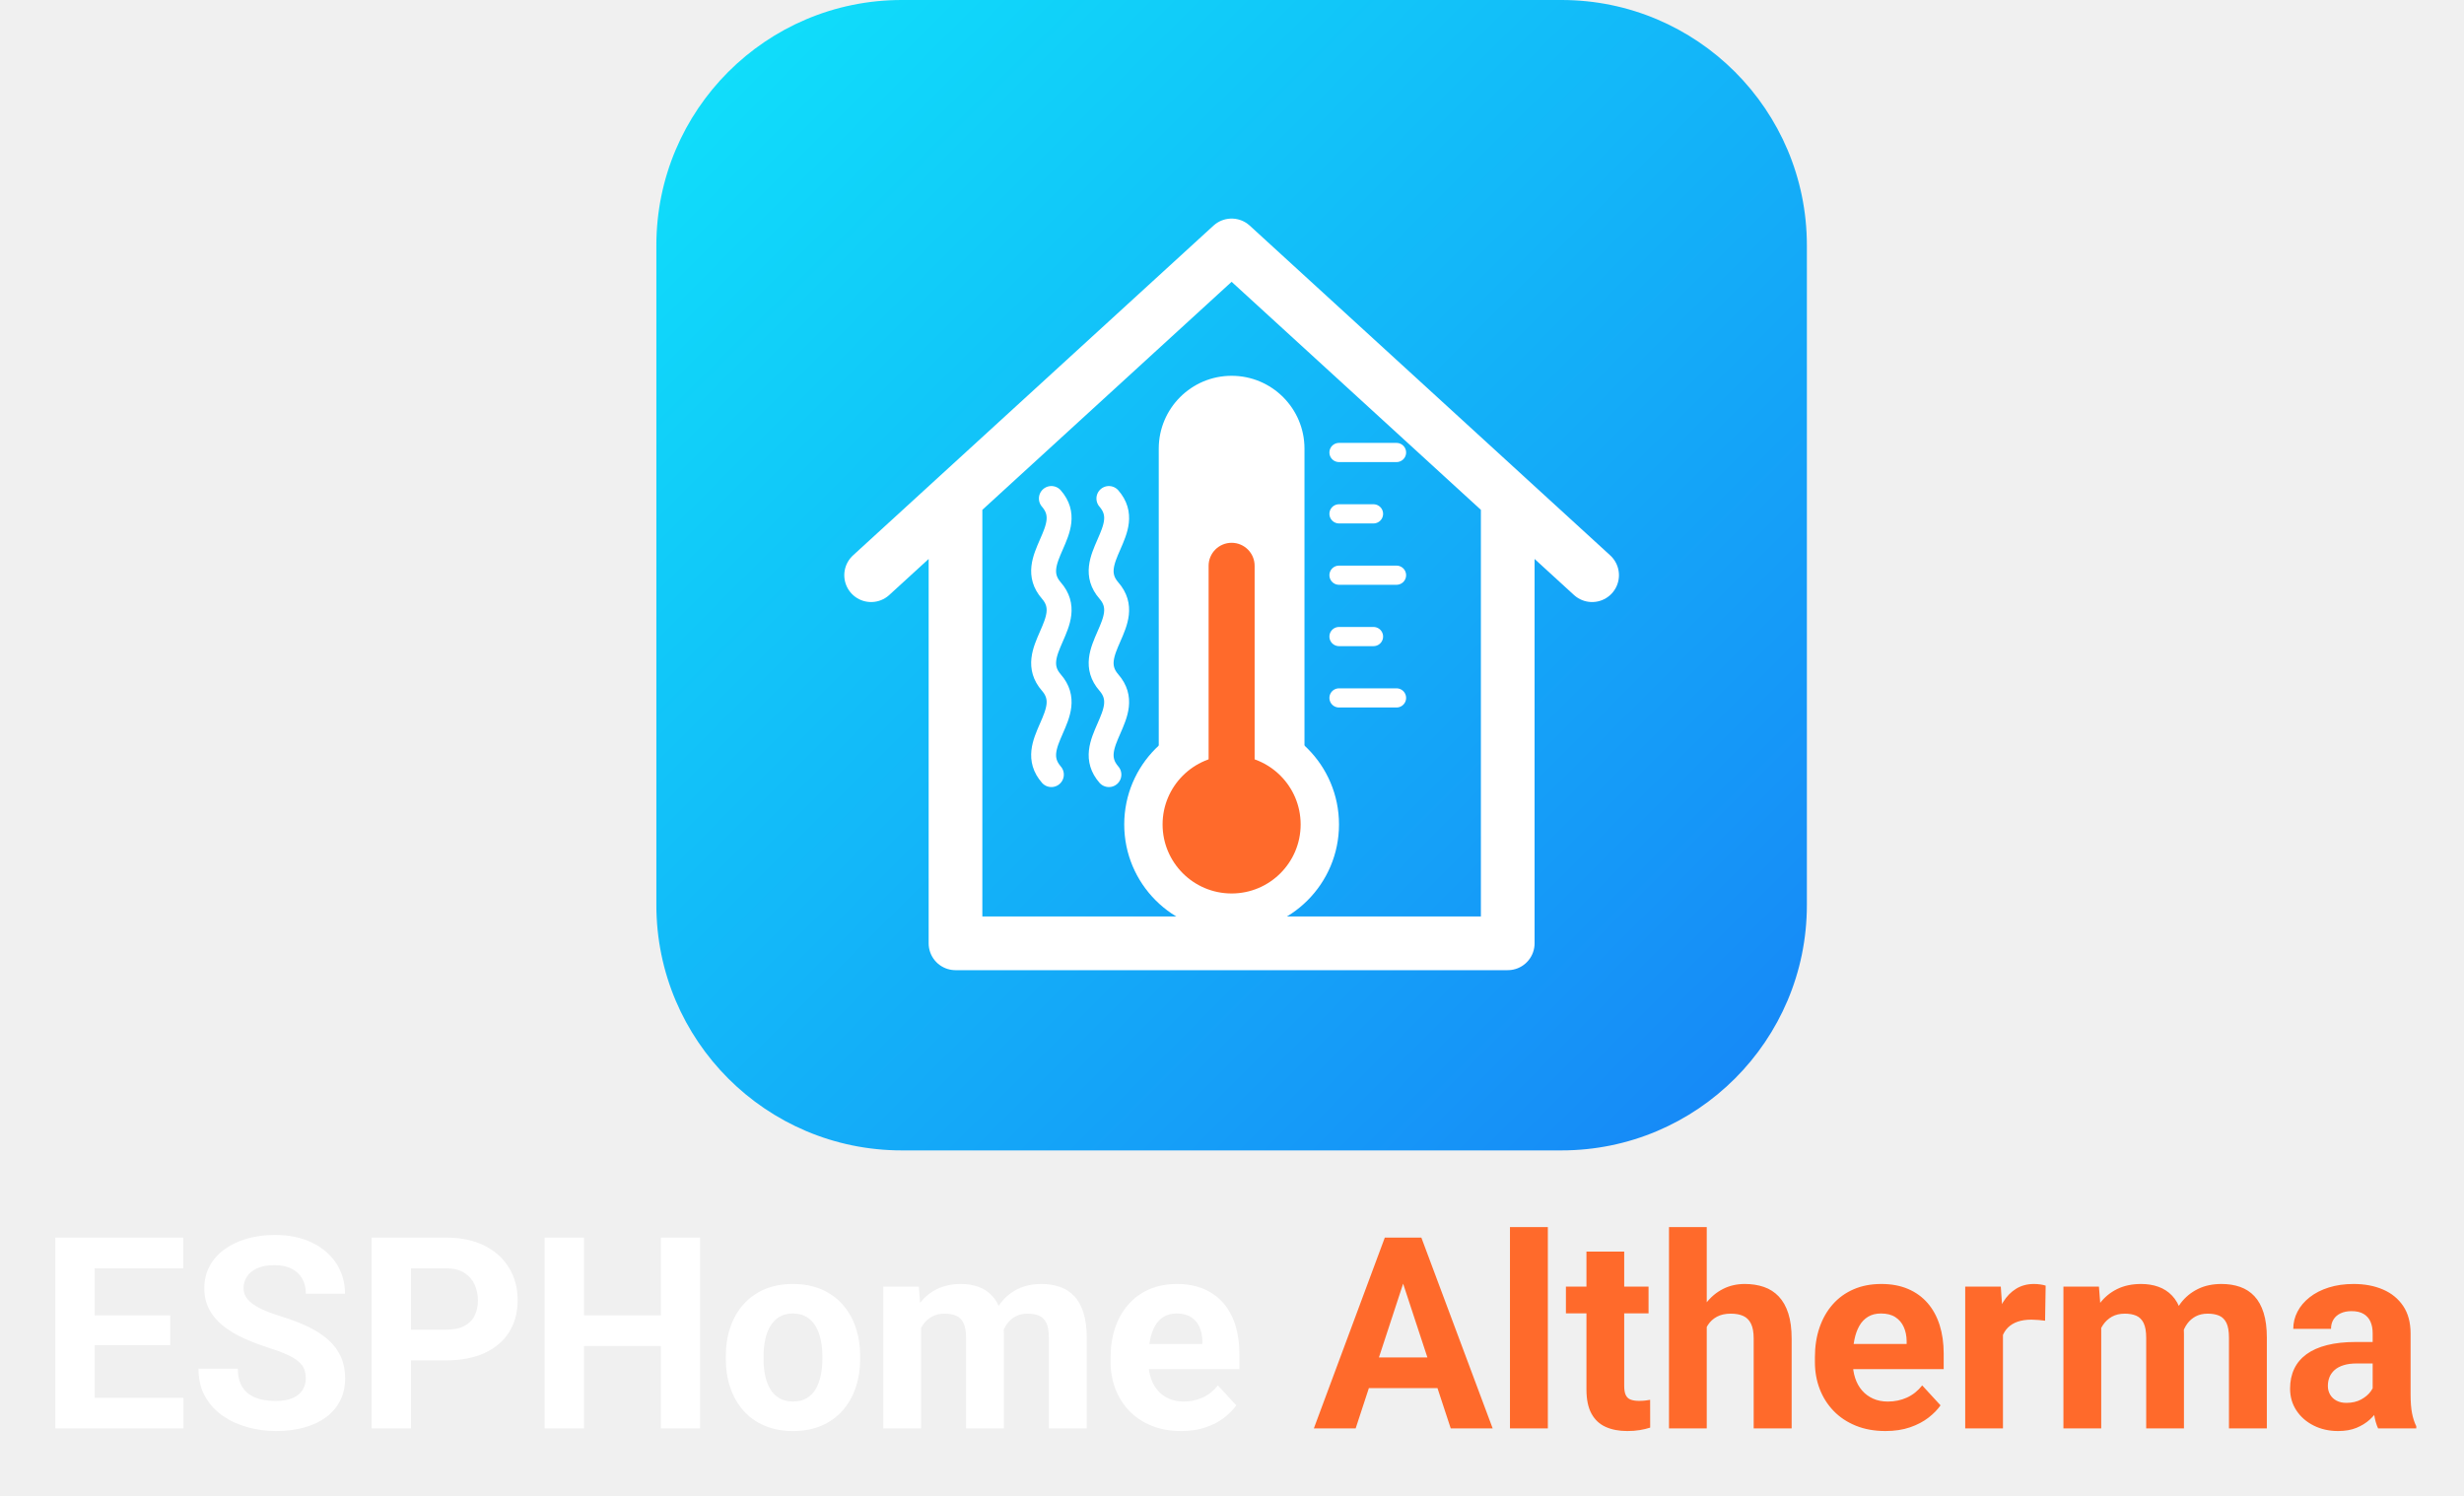
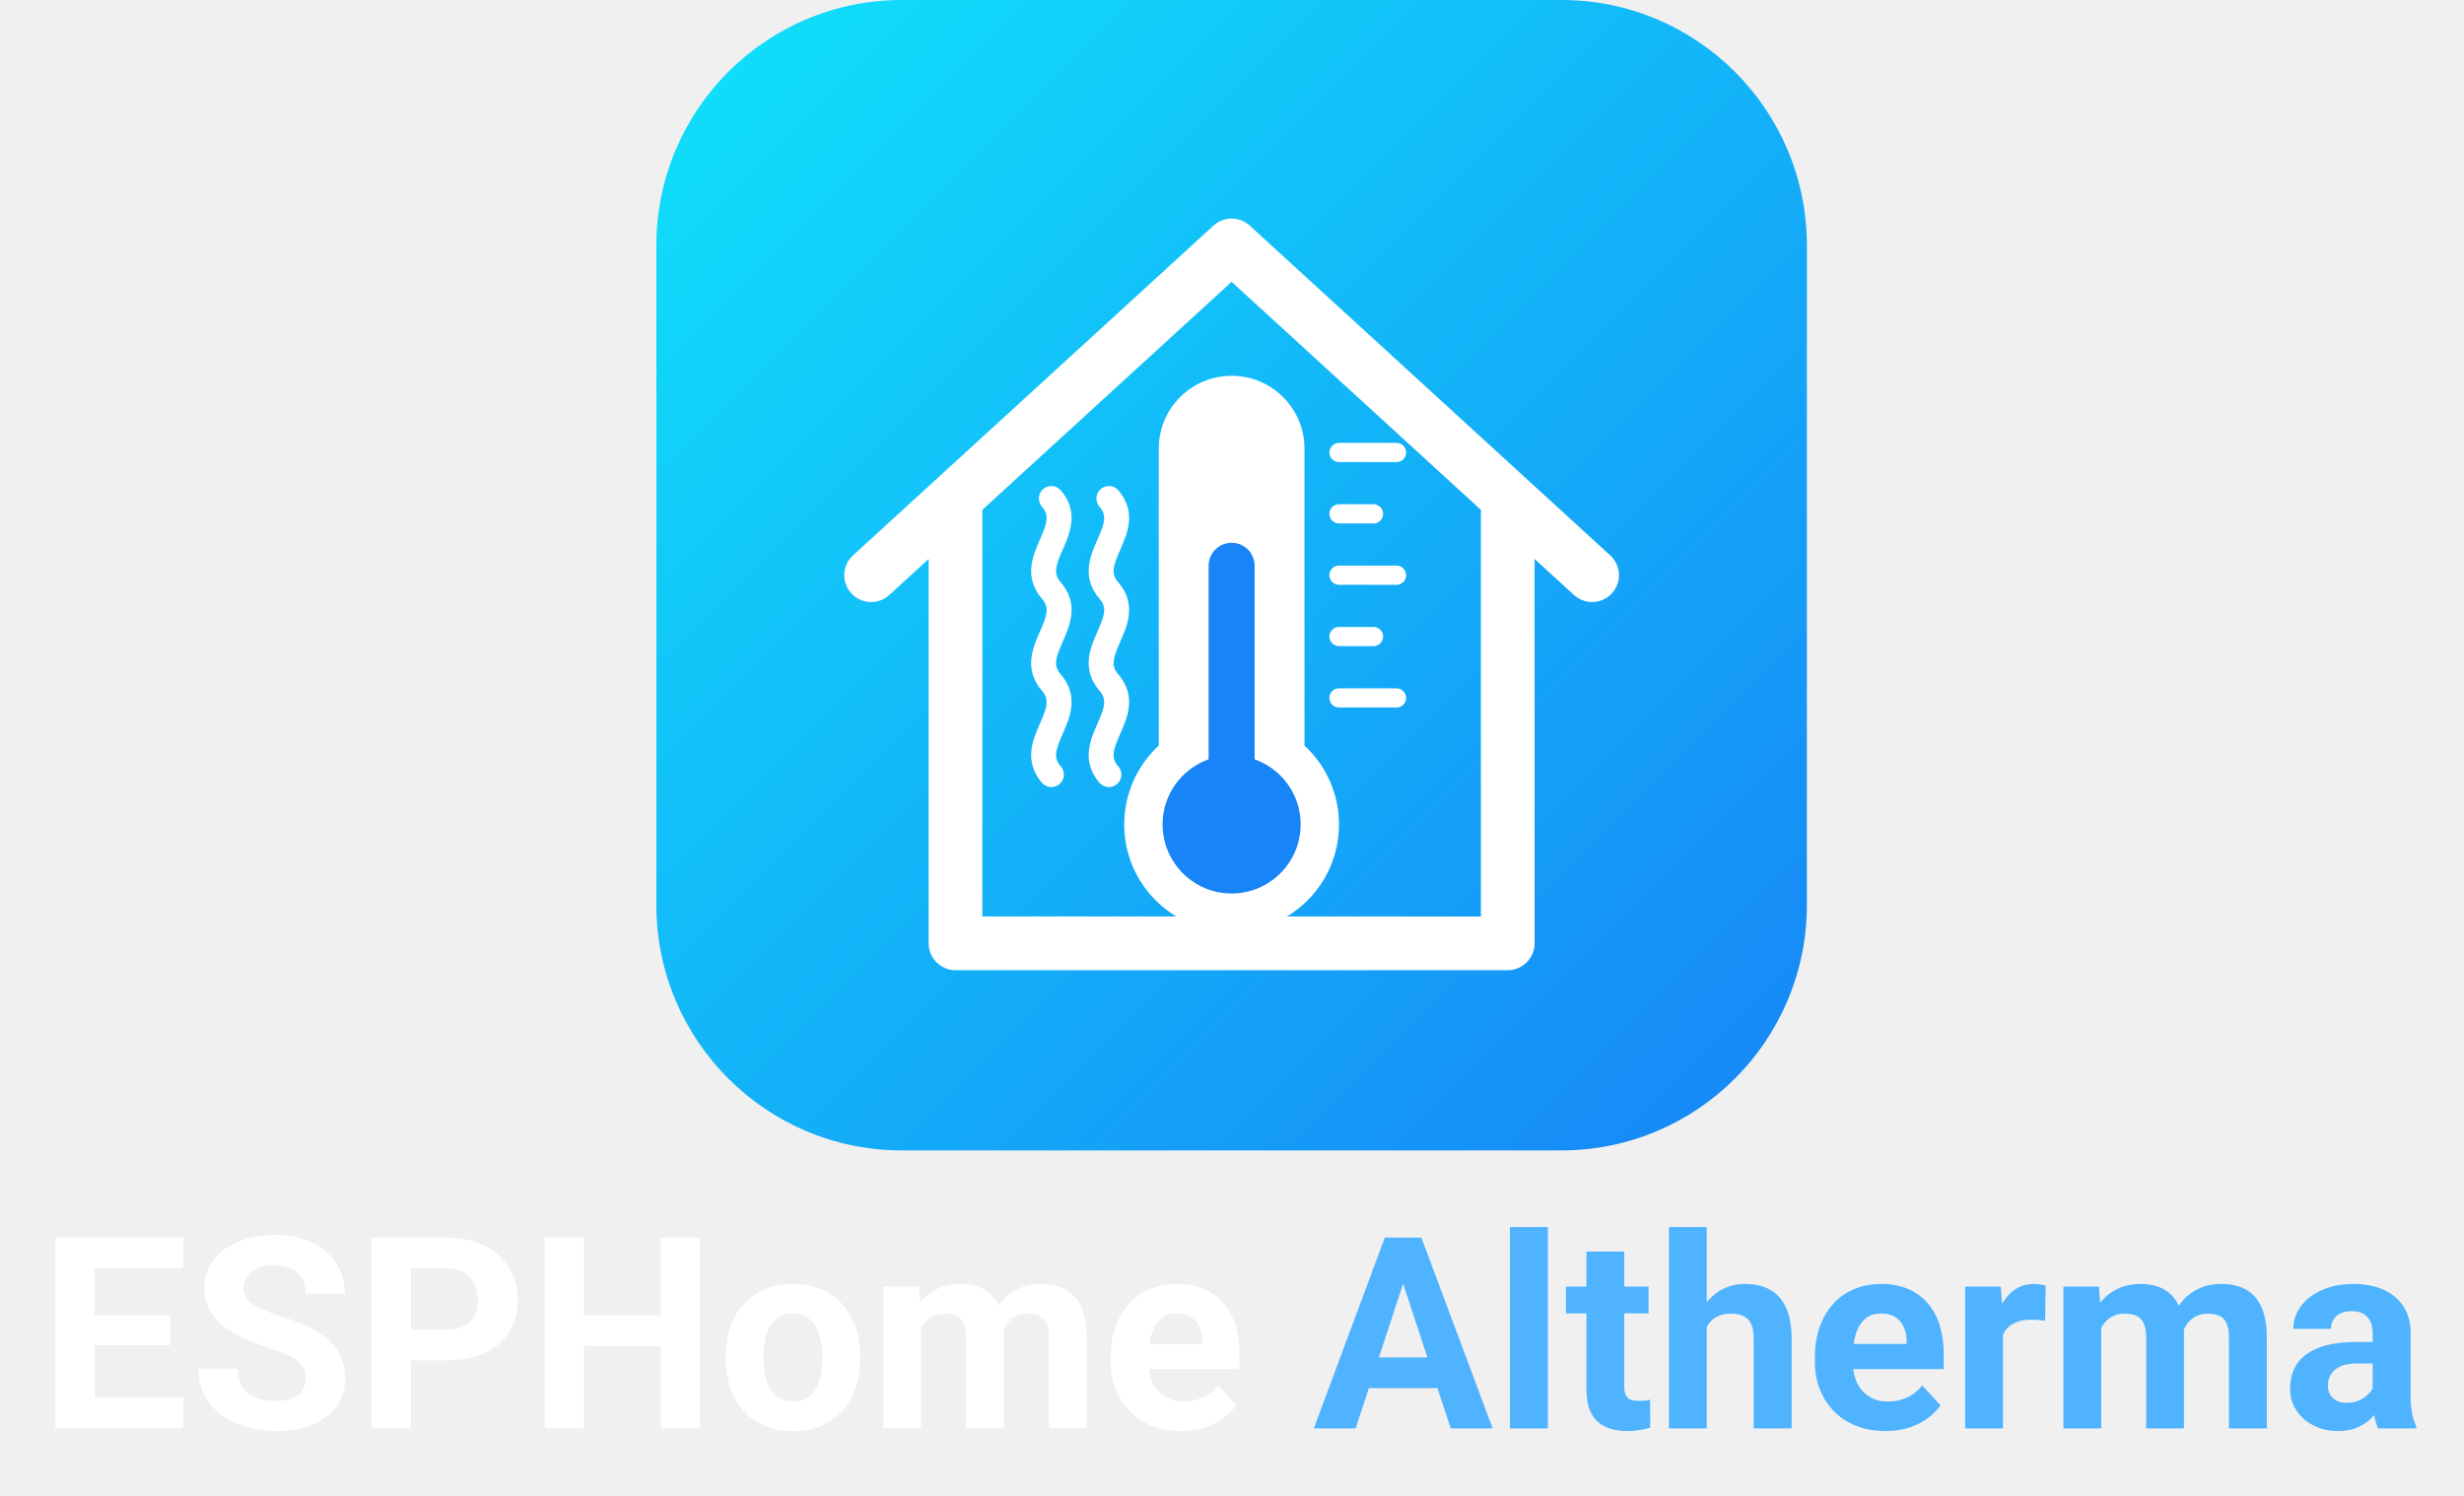
<svg xmlns="http://www.w3.org/2000/svg" viewBox="0 0 1285 780" width="1285" height="780">
  <g transform="translate(342.3 0)">
    <defs>
      <linearGradient id="g" x1="0" y1="0" x2="1" y2="1">
        <stop offset="0" stop-color="#0FE3FA" />
        <stop offset="1" stop-color="#1784F7" />
      </linearGradient>
    </defs>
    <rect x="0" y="0" width="600" height="600" rx="128" fill="url(#g)" />
    <g fill="none" stroke="#fff" stroke-linecap="round" stroke-linejoin="round">
      <path stroke-width="28" d="M112 300L300 128L488 300M156 262V492H444V262" />
      <path stroke-width="10" d="M356 236H386M356 268H374M356 300H386M356 332H374M356 364H386" />
      <path class="wv" stroke-width="13" d="M206 404c-14-16 14-32 0-48s14-32 0-48s14-32 0-48M236 404c-14-16 14-32 0-48s14-32 0-48s14-32 0-48" />
    </g>
    <g fill="#fff">
      <rect x="262" y="196" width="76" height="230" rx="38" />
      <circle cx="300" cy="430" r="56" />
    </g>
-     <circle cx="300" cy="430" r="36" fill="#FF6A2B" />
-     <rect class="hg" x="288" y="283.1" width="24" height="146.9" rx="12" fill="#FF6A2B" />
+     <circle cx="300" cy="430" r="36" fill="#1784F7" />
+     <rect class="hg" x="288" y="283.1" width="24" height="146.9" rx="12" fill="#1784F7" />
  </g>
  <path fill="#FFFFFF" d="M95.665 729.034V745.0H42.729V729.034ZM49.378 645.469V745.0H28.866V645.469ZM88.785 686.039V701.588H42.729V686.039ZM95.584 645.469V661.503H42.729V645.469ZM159.459 718.964Q159.459 716.265 158.654 714.12Q157.849 711.976 155.75 710.159Q153.651 708.342 149.824 706.568Q145.997 704.794 139.929 702.882Q133.102 700.695 127.062 697.948Q121.022 695.202 116.413 691.553Q111.804 687.905 109.178 683.046Q106.552 678.187 106.552 671.774Q106.552 665.547 109.268 660.463Q111.985 655.379 116.926 651.721Q121.867 648.064 128.597 646.083Q135.327 644.102 143.4 644.102Q154.426 644.102 162.623 648.05Q170.821 651.998 175.363 658.914Q179.904 665.831 179.904 674.735H159.508Q159.508 670.381 157.694 667.036Q155.88 663.691 152.231 661.774Q148.582 659.858 143.03 659.858Q137.702 659.858 134.141 661.468Q130.58 663.078 128.798 665.797Q127.017 668.517 127.017 671.869Q127.017 674.411 128.303 676.465Q129.59 678.519 132.103 680.29Q134.616 682.061 138.33 683.628Q142.044 685.196 146.9 686.674Q155.006 689.159 161.181 692.214Q167.357 695.269 171.541 699.112Q175.725 702.954 177.859 707.823Q179.992 712.692 179.992 718.827Q179.992 725.328 177.439 730.435Q174.885 735.542 170.12 739.098Q165.355 742.654 158.708 744.51Q152.062 746.367 143.876 746.367Q136.463 746.367 129.288 744.43Q122.114 742.493 116.285 738.503Q110.457 734.512 106.978 728.363Q103.5 722.214 103.5 713.836H124.035Q124.035 718.454 125.462 721.671Q126.889 724.888 129.53 726.887Q132.172 728.886 135.817 729.783Q139.462 730.679 143.876 730.679Q149.206 730.679 152.648 729.158Q156.09 727.638 157.774 724.987Q159.459 722.335 159.459 718.964ZM232.564 709.533H207.223V693.521H232.564Q238.483 693.521 242.156 691.569Q245.83 689.618 247.542 686.146Q249.254 682.674 249.254 678.273Q249.254 673.841 247.542 670.024Q245.83 666.207 242.156 663.855Q238.483 661.503 232.564 661.503H214.329V745.0H193.818V645.469H232.564Q244.307 645.469 252.679 649.689Q261.051 653.91 265.501 661.29Q269.951 668.669 269.951 678.136Q269.951 687.753 265.501 694.798Q261.051 701.844 252.679 705.688Q244.307 709.533 232.564 709.533ZM350.451 686.039V702.005H298.483V686.039ZM304.563 645.469V745.0H284.052V645.469ZM365.085 645.469V745.0H344.642V645.469ZM378.516 708.792V707.312Q378.516 699.221 380.84 692.351Q383.164 685.481 387.632 680.411Q392.1 675.342 398.598 672.505Q405.097 669.668 413.47 669.668Q421.911 669.668 428.444 672.505Q434.977 675.342 439.455 680.411Q443.934 685.481 446.258 692.351Q448.583 699.221 448.583 707.312V708.792Q448.583 716.836 446.258 723.695Q443.934 730.554 439.455 735.647Q434.977 740.74 428.489 743.553Q422.002 746.367 413.607 746.367Q405.211 746.367 398.667 743.553Q392.122 740.74 387.643 735.647Q383.164 730.554 380.84 723.695Q378.516 716.836 378.516 708.792ZM398.203 707.312V708.792Q398.203 713.402 399.038 717.433Q399.874 721.464 401.695 724.506Q403.516 727.548 406.462 729.261Q409.408 730.974 413.607 730.974Q417.737 730.974 420.648 729.261Q423.56 727.548 425.37 724.506Q427.181 721.464 428.027 717.433Q428.874 713.402 428.874 708.792V707.312Q428.874 702.816 428.027 698.808Q427.181 694.801 425.359 691.701Q423.538 688.602 420.603 686.831Q417.668 685.061 413.47 685.061Q409.34 685.061 406.428 686.831Q403.516 688.602 401.695 691.701Q399.874 694.801 399.038 698.808Q398.203 702.816 398.203 707.312ZM480.368 686.381V745.0H460.66V671.035H479.175ZM477.632 705.4 472.17 705.427Q472.192 697.7 474.059 691.17Q475.927 684.641 479.594 679.809Q483.261 674.978 488.658 672.323Q494.056 669.668 501.16 669.668Q506.124 669.668 510.221 671.138Q514.318 672.607 517.3 675.729Q520.281 678.85 521.896 683.795Q523.511 688.74 523.511 695.667V745.0H503.825V697.857Q503.825 692.787 502.479 690.042Q501.133 687.297 498.643 686.223Q496.154 685.149 492.665 685.149Q488.82 685.149 485.987 686.715Q483.153 688.28 481.291 691.049Q479.429 693.817 478.53 697.484Q477.632 701.151 477.632 705.4ZM521.707 703.152 514.62 704.082Q514.642 696.84 516.452 690.586Q518.261 684.332 521.848 679.633Q525.434 674.934 530.764 672.301Q536.094 669.668 543.088 669.668Q548.434 669.668 552.793 671.194Q557.153 672.72 560.262 676.036Q563.371 679.353 565.058 684.713Q566.745 690.072 566.745 697.786V745.0H546.99V697.742Q546.99 692.633 545.644 689.922Q544.298 687.211 541.819 686.18Q539.341 685.149 535.923 685.149Q532.355 685.149 529.698 686.538Q527.041 687.927 525.247 690.376Q523.454 692.825 522.58 696.084Q521.707 699.343 521.707 703.152ZM616.001 746.367Q607.397 746.367 600.563 743.596Q593.729 740.826 588.974 735.902Q584.218 730.977 581.71 724.461Q579.201 717.945 579.201 710.523V707.837Q579.201 699.415 581.59 692.433Q583.978 685.45 588.465 680.343Q592.953 675.236 599.365 672.452Q605.778 669.668 613.805 669.668Q621.688 669.668 627.766 672.263Q633.843 674.859 637.975 679.631Q642.106 684.403 644.231 691.069Q646.355 697.735 646.355 705.898V714.073H587.601V700.972H627.039V699.459Q626.997 695.371 625.532 692.112Q624.067 688.853 621.141 686.957Q618.215 685.061 613.666 685.061Q609.73 685.061 606.917 686.757Q604.105 688.452 602.364 691.521Q600.623 694.589 599.79 698.743Q598.956 702.898 598.956 707.837V710.523Q598.956 714.999 600.195 718.756Q601.433 722.514 603.807 725.236Q606.18 727.958 609.553 729.477Q612.926 730.996 617.241 730.996Q622.597 730.996 627.199 728.91Q631.801 726.824 635.148 722.569L644.704 732.96Q642.404 736.305 638.411 739.401Q634.419 742.497 628.798 744.432Q623.177 746.367 616.001 746.367Z" />
-   <path fill="#FF6A2B" d="M734.051 662.485 706.984 745.0H685.181L722.194 645.469H736.063ZM756.574 745.0 729.438 662.485 727.242 645.469H741.25L778.446 745.0ZM755.374 707.969V724.004H702.745V707.969ZM807.217 640.0V745.0H787.461V640.0ZM859.734 671.035V685.003H816.64V671.035ZM827.35 652.779H847.037V722.743Q847.037 725.947 847.875 727.652Q848.713 729.358 850.443 729.996Q852.172 730.635 854.755 730.635Q856.605 730.635 858.047 730.466Q859.489 730.297 860.563 730.092L860.585 744.583Q858.109 745.386 855.149 745.877Q852.19 746.367 848.633 746.367Q842.132 746.367 837.332 744.197Q832.532 742.027 829.941 737.247Q827.35 732.466 827.35 724.666ZM890.083 640.0V745.0H870.397V640.0ZM887.261 705.4 881.905 705.427Q881.927 697.7 883.929 691.17Q885.931 684.641 889.618 679.809Q893.305 674.978 898.461 672.323Q903.616 669.668 909.898 669.668Q915.367 669.668 919.858 671.207Q924.349 672.746 927.598 676.145Q930.847 679.543 932.604 684.983Q934.36 690.423 934.36 698.247V745.0H914.559V698.11Q914.559 693.18 913.151 690.354Q911.743 687.528 909.11 686.339Q906.477 685.149 902.665 685.149Q898.411 685.149 895.452 686.715Q892.493 688.28 890.697 691.049Q888.901 693.817 888.081 697.484Q887.261 701.151 887.261 705.4ZM983.296 746.367Q974.692 746.367 967.858 743.596Q961.024 740.826 956.269 735.902Q951.513 730.977 949.005 724.461Q946.496 717.945 946.496 710.523V707.837Q946.496 699.415 948.884 692.433Q951.273 685.45 955.76 680.343Q960.247 675.236 966.66 672.452Q973.073 669.668 981.1 669.668Q988.983 669.668 995.061 672.263Q1001.138 674.859 1005.27 679.631Q1009.401 684.403 1011.526 691.069Q1013.65 697.735 1013.65 705.898V714.073H954.896V700.972H994.334V699.459Q994.292 695.371 992.827 692.112Q991.362 688.853 988.436 686.957Q985.51 685.061 980.961 685.061Q977.025 685.061 974.212 686.757Q971.4 688.452 969.659 691.521Q967.918 694.589 967.085 698.743Q966.251 702.898 966.251 707.837V710.523Q966.251 714.999 967.49 718.756Q968.728 722.514 971.101 725.236Q973.475 727.958 976.848 729.477Q980.22 730.996 984.536 730.996Q989.892 730.996 994.494 728.91Q999.096 726.824 1002.443 722.569L1011.999 732.96Q1009.699 736.305 1005.706 739.401Q1001.714 742.497 996.093 744.432Q990.472 746.367 983.296 746.367ZM1044.56 687.195V745.0H1024.874V671.035H1043.431ZM1066.832 670.532 1066.532 688.821Q1065.099 688.618 1063.072 688.446Q1061.045 688.274 1059.407 688.274Q1055.264 688.274 1052.215 689.34Q1049.167 690.406 1047.143 692.427Q1045.12 694.448 1044.111 697.392Q1043.103 700.336 1043.017 704.091L1039.045 702.9Q1039.045 695.691 1040.471 689.65Q1041.896 683.609 1044.653 679.109Q1047.409 674.61 1051.449 672.139Q1055.489 669.668 1060.717 669.668Q1062.316 669.668 1064.024 669.906Q1065.732 670.144 1066.832 670.532ZM1095.808 686.381V745.0H1076.099V671.035H1094.615ZM1093.071 705.4 1087.609 705.427Q1087.631 697.7 1089.499 691.17Q1091.367 684.641 1095.034 679.809Q1098.701 674.978 1104.098 672.323Q1109.495 669.668 1116.6 669.668Q1121.564 669.668 1125.661 671.138Q1129.758 672.607 1132.739 675.729Q1135.72 678.85 1137.336 683.795Q1138.951 688.74 1138.951 695.667V745.0H1119.264V697.857Q1119.264 692.787 1117.918 690.042Q1116.572 687.297 1114.083 686.223Q1111.593 685.149 1108.105 685.149Q1104.259 685.149 1101.426 686.715Q1098.593 688.28 1096.73 691.049Q1094.868 693.817 1093.97 697.484Q1093.071 701.151 1093.071 705.4ZM1137.147 703.152 1130.06 704.082Q1130.082 696.84 1131.891 690.586Q1133.7 684.332 1137.287 679.633Q1140.874 674.934 1146.203 672.301Q1151.533 669.668 1158.528 669.668Q1163.873 669.668 1168.233 671.194Q1172.592 672.72 1175.701 676.036Q1178.811 679.353 1180.497 684.713Q1182.184 690.072 1182.184 697.786V745.0H1162.429V697.742Q1162.429 692.633 1161.083 689.922Q1159.737 687.211 1157.259 686.18Q1154.78 685.149 1151.363 685.149Q1147.795 685.149 1145.138 686.538Q1142.481 687.927 1140.687 690.376Q1138.893 692.825 1138.02 696.084Q1137.147 699.343 1137.147 703.152ZM1237.367 728.324V695.389Q1237.367 691.848 1236.203 689.272Q1235.039 686.697 1232.617 685.267Q1230.196 683.837 1226.366 683.837Q1223.063 683.837 1220.656 684.968Q1218.248 686.099 1216.949 688.163Q1215.65 690.227 1215.65 693.071H1195.964Q1195.964 688.319 1198.177 684.075Q1200.39 679.831 1204.53 676.583Q1208.67 673.335 1214.475 671.502Q1220.28 669.668 1227.443 669.668Q1236.018 669.668 1242.714 672.541Q1249.41 675.415 1253.278 681.149Q1257.146 686.884 1257.146 695.526V727.153Q1257.146 733.253 1257.911 737.122Q1258.677 740.991 1260.114 743.86V745.0H1240.205Q1238.785 741.979 1238.076 737.442Q1237.367 732.904 1237.367 728.324ZM1239.971 699.925 1240.108 711.127H1229.085Q1225.167 711.127 1222.295 712.005Q1219.423 712.883 1217.594 714.476Q1215.765 716.069 1214.886 718.192Q1214.008 720.316 1214.008 722.854Q1214.008 725.367 1215.186 727.382Q1216.365 729.396 1218.548 730.538Q1220.73 731.68 1223.665 731.68Q1228.133 731.68 1231.395 729.891Q1234.657 728.102 1236.478 725.52Q1238.3 722.937 1238.366 720.607L1243.535 728.96Q1242.454 731.739 1240.59 734.762Q1238.725 737.785 1235.853 740.408Q1232.981 743.031 1228.926 744.699Q1224.871 746.367 1219.365 746.367Q1212.308 746.367 1206.622 743.52Q1200.936 740.674 1197.618 735.671Q1194.299 730.669 1194.299 724.239Q1194.299 718.43 1196.461 713.908Q1198.623 709.385 1202.905 706.273Q1207.188 703.162 1213.618 701.543Q1220.048 699.925 1228.516 699.925Z" />
+   <path fill="#4fb3ff" d="M734.051 662.485 706.984 745.0H685.181L722.194 645.469H736.063ZM756.574 745.0 729.438 662.485 727.242 645.469H741.25L778.446 745.0ZM755.374 707.969V724.004H702.745V707.969ZM807.217 640.0V745.0H787.461V640.0ZM859.734 671.035V685.003H816.64V671.035ZM827.35 652.779H847.037V722.743Q847.037 725.947 847.875 727.652Q848.713 729.358 850.443 729.996Q852.172 730.635 854.755 730.635Q856.605 730.635 858.047 730.466Q859.489 730.297 860.563 730.092L860.585 744.583Q858.109 745.386 855.149 745.877Q852.19 746.367 848.633 746.367Q842.132 746.367 837.332 744.197Q832.532 742.027 829.941 737.247Q827.35 732.466 827.35 724.666ZM890.083 640.0V745.0H870.397V640.0ZM887.261 705.4 881.905 705.427Q881.927 697.7 883.929 691.17Q885.931 684.641 889.618 679.809Q893.305 674.978 898.461 672.323Q903.616 669.668 909.898 669.668Q915.367 669.668 919.858 671.207Q924.349 672.746 927.598 676.145Q930.847 679.543 932.604 684.983Q934.36 690.423 934.36 698.247V745.0H914.559V698.11Q914.559 693.18 913.151 690.354Q911.743 687.528 909.11 686.339Q906.477 685.149 902.665 685.149Q898.411 685.149 895.452 686.715Q892.493 688.28 890.697 691.049Q888.901 693.817 888.081 697.484Q887.261 701.151 887.261 705.4ZM983.296 746.367Q974.692 746.367 967.858 743.596Q961.024 740.826 956.269 735.902Q951.513 730.977 949.005 724.461Q946.496 717.945 946.496 710.523V707.837Q946.496 699.415 948.884 692.433Q951.273 685.45 955.76 680.343Q960.247 675.236 966.66 672.452Q973.073 669.668 981.1 669.668Q988.983 669.668 995.061 672.263Q1001.138 674.859 1005.27 679.631Q1009.401 684.403 1011.526 691.069Q1013.65 697.735 1013.65 705.898V714.073H954.896V700.972H994.334V699.459Q994.292 695.371 992.827 692.112Q991.362 688.853 988.436 686.957Q985.51 685.061 980.961 685.061Q977.025 685.061 974.212 686.757Q971.4 688.452 969.659 691.521Q967.918 694.589 967.085 698.743Q966.251 702.898 966.251 707.837V710.523Q966.251 714.999 967.49 718.756Q968.728 722.514 971.101 725.236Q973.475 727.958 976.848 729.477Q980.22 730.996 984.536 730.996Q989.892 730.996 994.494 728.91Q999.096 726.824 1002.443 722.569L1011.999 732.96Q1009.699 736.305 1005.706 739.401Q1001.714 742.497 996.093 744.432Q990.472 746.367 983.296 746.367ZM1044.56 687.195V745.0H1024.874V671.035H1043.431ZM1066.832 670.532 1066.532 688.821Q1065.099 688.618 1063.072 688.446Q1061.045 688.274 1059.407 688.274Q1055.264 688.274 1052.215 689.34Q1049.167 690.406 1047.143 692.427Q1045.12 694.448 1044.111 697.392Q1043.103 700.336 1043.017 704.091L1039.045 702.9Q1039.045 695.691 1040.471 689.65Q1041.896 683.609 1044.653 679.109Q1047.409 674.61 1051.449 672.139Q1055.489 669.668 1060.717 669.668Q1062.316 669.668 1064.024 669.906Q1065.732 670.144 1066.832 670.532ZM1095.808 686.381V745.0H1076.099V671.035H1094.615ZM1093.071 705.4 1087.609 705.427Q1087.631 697.7 1089.499 691.17Q1091.367 684.641 1095.034 679.809Q1098.701 674.978 1104.098 672.323Q1109.495 669.668 1116.6 669.668Q1121.564 669.668 1125.661 671.138Q1129.758 672.607 1132.739 675.729Q1135.72 678.85 1137.336 683.795Q1138.951 688.74 1138.951 695.667V745.0H1119.264V697.857Q1119.264 692.787 1117.918 690.042Q1116.572 687.297 1114.083 686.223Q1111.593 685.149 1108.105 685.149Q1104.259 685.149 1101.426 686.715Q1098.593 688.28 1096.73 691.049Q1094.868 693.817 1093.97 697.484Q1093.071 701.151 1093.071 705.4ZM1137.147 703.152 1130.06 704.082Q1130.082 696.84 1131.891 690.586Q1133.7 684.332 1137.287 679.633Q1140.874 674.934 1146.203 672.301Q1151.533 669.668 1158.528 669.668Q1163.873 669.668 1168.233 671.194Q1172.592 672.72 1175.701 676.036Q1178.811 679.353 1180.497 684.713Q1182.184 690.072 1182.184 697.786V745.0H1162.429V697.742Q1162.429 692.633 1161.083 689.922Q1159.737 687.211 1157.259 686.18Q1154.78 685.149 1151.363 685.149Q1147.795 685.149 1145.138 686.538Q1142.481 687.927 1140.687 690.376Q1138.893 692.825 1138.02 696.084Q1137.147 699.343 1137.147 703.152ZM1237.367 728.324V695.389Q1237.367 691.848 1236.203 689.272Q1235.039 686.697 1232.617 685.267Q1230.196 683.837 1226.366 683.837Q1223.063 683.837 1220.656 684.968Q1218.248 686.099 1216.949 688.163Q1215.65 690.227 1215.65 693.071H1195.964Q1195.964 688.319 1198.177 684.075Q1200.39 679.831 1204.53 676.583Q1208.67 673.335 1214.475 671.502Q1220.28 669.668 1227.443 669.668Q1236.018 669.668 1242.714 672.541Q1249.41 675.415 1253.278 681.149Q1257.146 686.884 1257.146 695.526V727.153Q1257.146 733.253 1257.911 737.122Q1258.677 740.991 1260.114 743.86V745.0H1240.205Q1238.785 741.979 1238.076 737.442Q1237.367 732.904 1237.367 728.324ZM1239.971 699.925 1240.108 711.127H1229.085Q1225.167 711.127 1222.295 712.005Q1219.423 712.883 1217.594 714.476Q1215.765 716.069 1214.886 718.192Q1214.008 720.316 1214.008 722.854Q1214.008 725.367 1215.186 727.382Q1216.365 729.396 1218.548 730.538Q1220.73 731.68 1223.665 731.68Q1228.133 731.68 1231.395 729.891Q1234.657 728.102 1236.478 725.52Q1238.3 722.937 1238.366 720.607L1243.535 728.96Q1242.454 731.739 1240.59 734.762Q1238.725 737.785 1235.853 740.408Q1232.981 743.031 1228.926 744.699Q1224.871 746.367 1219.365 746.367Q1212.308 746.367 1206.622 743.52Q1200.936 740.674 1197.618 735.671Q1194.299 730.669 1194.299 724.239Q1194.299 718.43 1196.461 713.908Q1198.623 709.385 1202.905 706.273Q1207.188 703.162 1213.618 701.543Q1220.048 699.925 1228.516 699.925Z" />
</svg>
